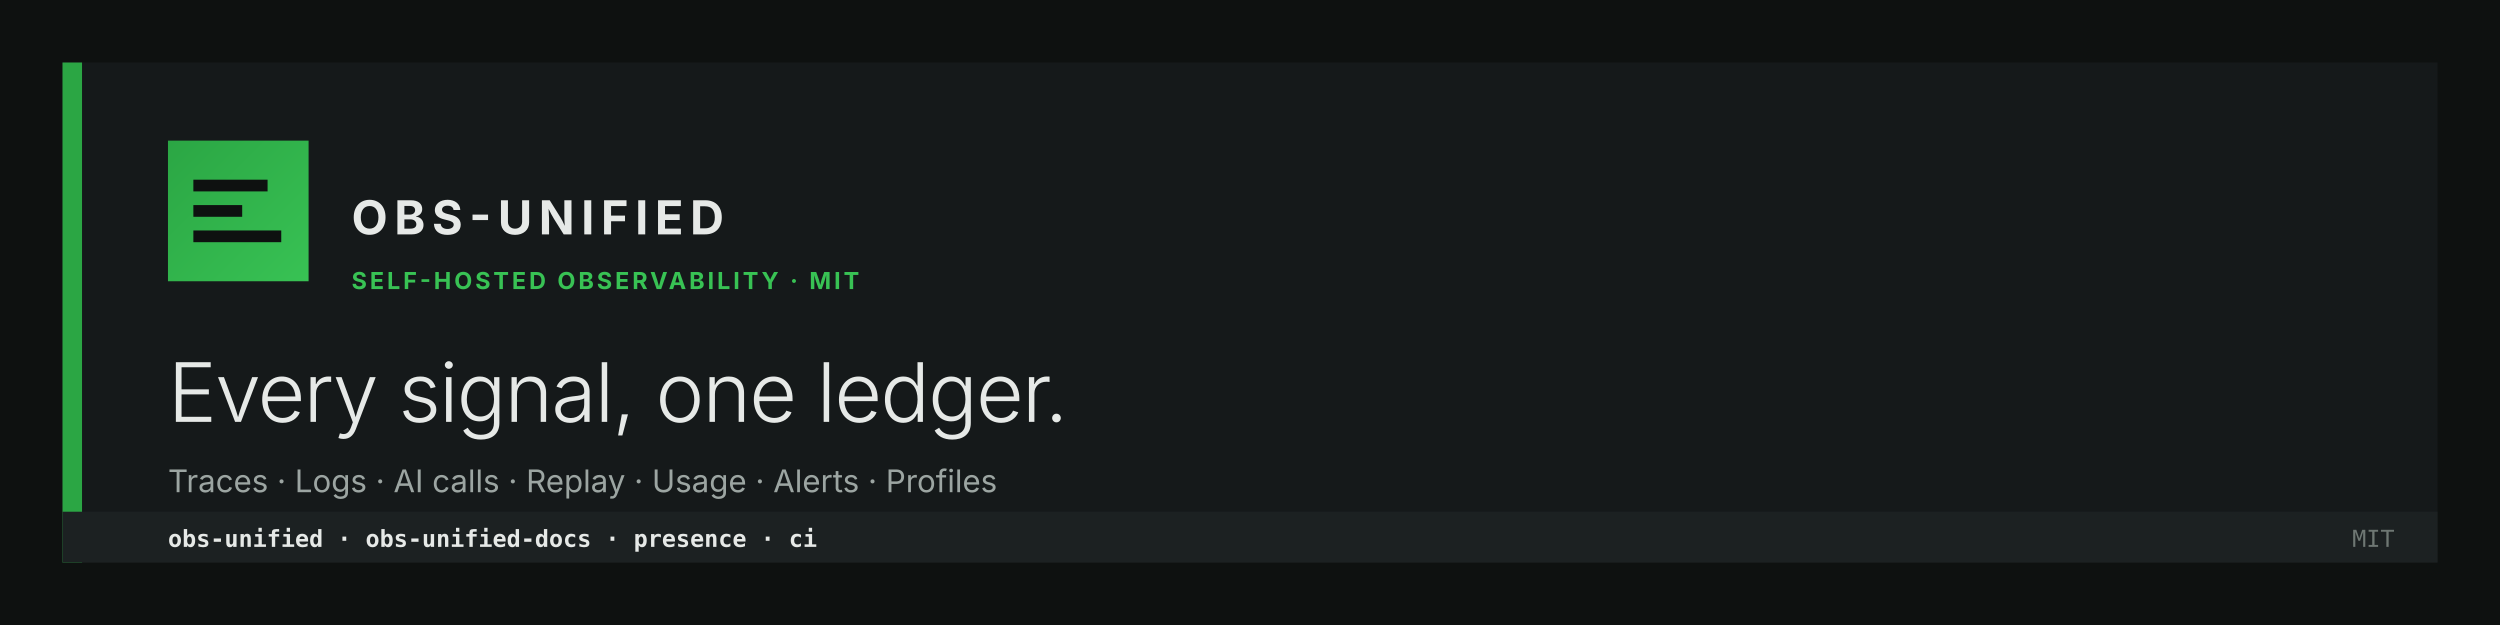
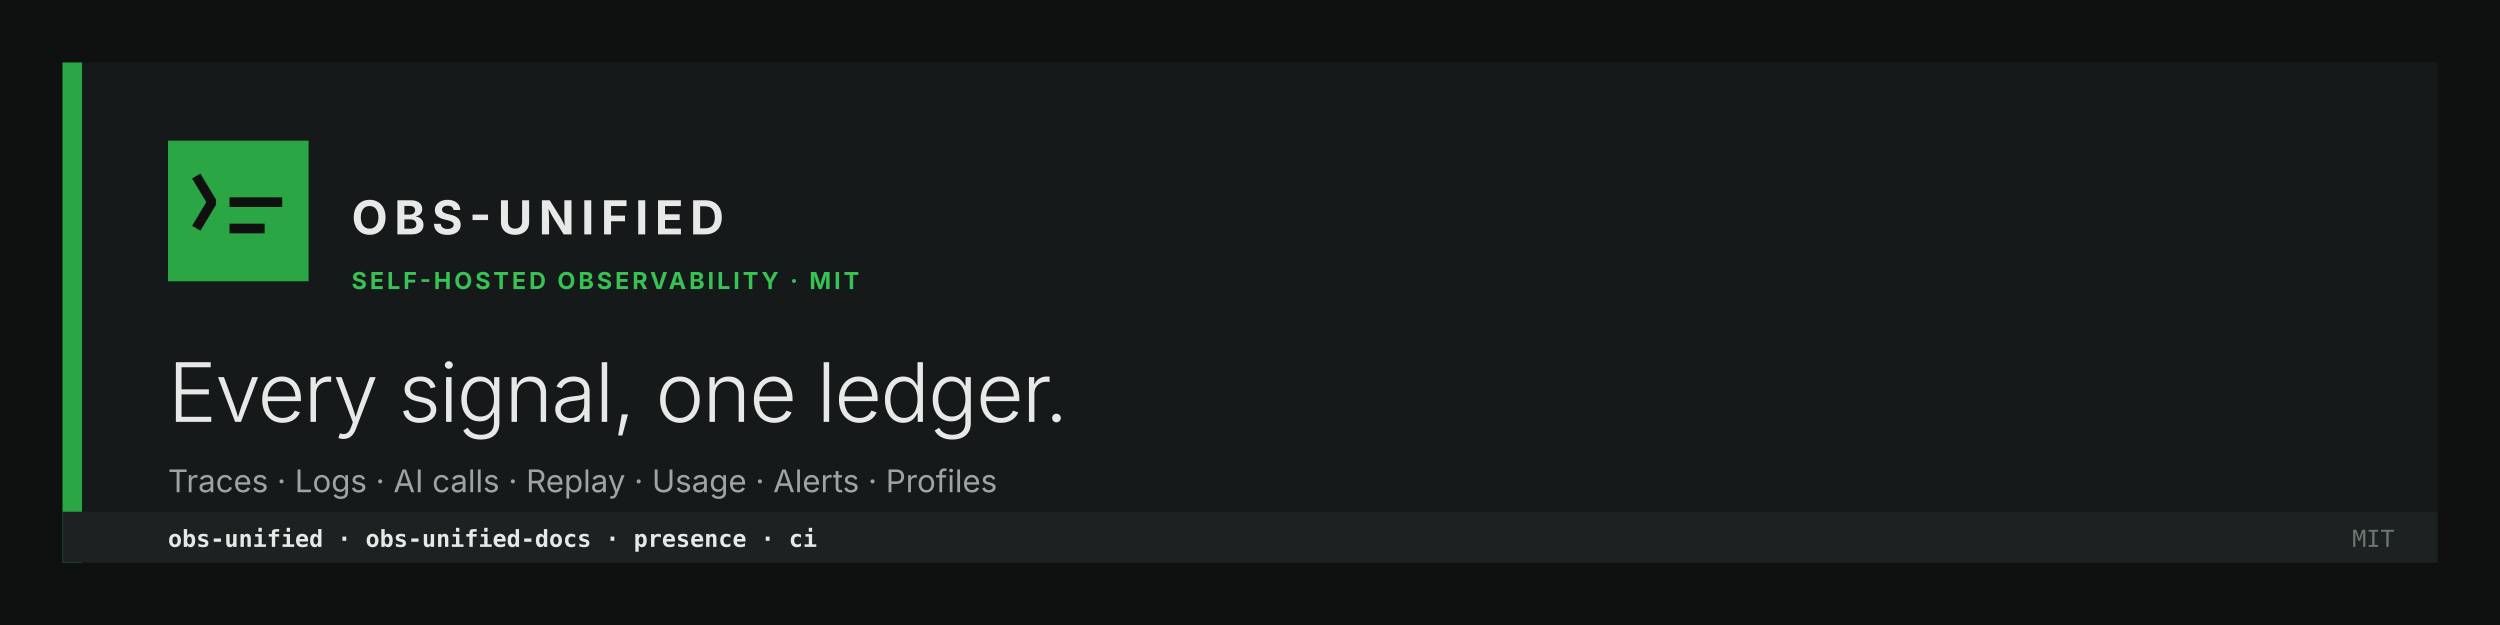
<svg xmlns="http://www.w3.org/2000/svg" viewBox="0 0 1280 320" width="1280" height="320" role="img" aria-label="obs-unified — self-hosted observability for the whole stack">
-   <defs>
-     <linearGradient id="ouProfileMarkDark" x1="0" y1="0" x2="72" y2="72" gradientUnits="userSpaceOnUse">
-       <stop offset="0" stop-color="#2BA644" />
-       <stop offset="1" stop-color="#38C254" />
-     </linearGradient>
-   </defs>
  <rect width="1280" height="320" fill="#0E1110" />
  <rect x="32" y="32" width="1216" height="256" fill="#15191A" />
  <rect x="32" y="32" width="10" height="256" fill="#2BA644" />
  <g transform="translate(86 72)">
-     <rect width="72" height="72" fill="url(#ouProfileMarkDark)" />
-     <rect x="13" y="20" width="38" height="6" fill="#0E1110" />
-     <rect x="13" y="33" width="25" height="6" fill="#0E1110" />
-     <rect x="13" y="46" width="45" height="6" fill="#0E1110" />
+     <rect width="72" height="72" fill="#2BA644" />
+     <path d="M15.75 20.25 L22.5 31.5 L15.75 42.75" fill="none" stroke="#0E1110" stroke-width="4.95" stroke-linejoin="bevel" stroke-linecap="square" />
+     <rect x="31.5" y="29.025" width="27" height="4.95" fill="#0E1110" />
+     <rect x="31.5" y="42.525" width="18" height="4.95" fill="#0E1110" />
  </g>
  <text x="180" y="120" fill="#E6E9E7" font-family="'Inter Variable','Inter',ui-sans-serif,system-ui,sans-serif" font-size="24" font-weight="700" letter-spacing="3.4">OBS-UNIFIED</text>
  <text x="180" y="148" fill="#38C254" font-family="'Inter Variable','Inter',ui-sans-serif,system-ui,sans-serif" font-size="12" font-weight="700" letter-spacing="1.5">SELF-HOSTED OBSERVABILITY · MIT</text>
  <text x="86" y="216" fill="#E6E9E7" font-family="'Inter Variable','Inter',ui-sans-serif,system-ui,sans-serif" font-size="42" font-weight="300" letter-spacing="-0.8">Every signal, one ledger.</text>
  <text x="86" y="252" fill="#9CA5A2" font-family="'Inter Variable','Inter',ui-sans-serif,system-ui,sans-serif" font-size="16" font-weight="400">Traces · Logs · AI calls · Replay · Usage · Alerts · Profiles</text>
  <rect x="32" y="262" width="1216" height="26" fill="#1C2122" />
  <text x="86" y="280" fill="#E6E9E7" font-family="ui-monospace,SFMono-Regular,Menlo,Consolas,monospace" font-size="12" font-weight="600">obs-unified  ·  obs-unified-docs  ·  presence  ·  ci</text>
  <text x="1226" y="280" text-anchor="end" fill="#6E7773" font-family="ui-monospace,SFMono-Regular,Menlo,Consolas,monospace" font-size="12" font-weight="500">MIT</text>
</svg>
